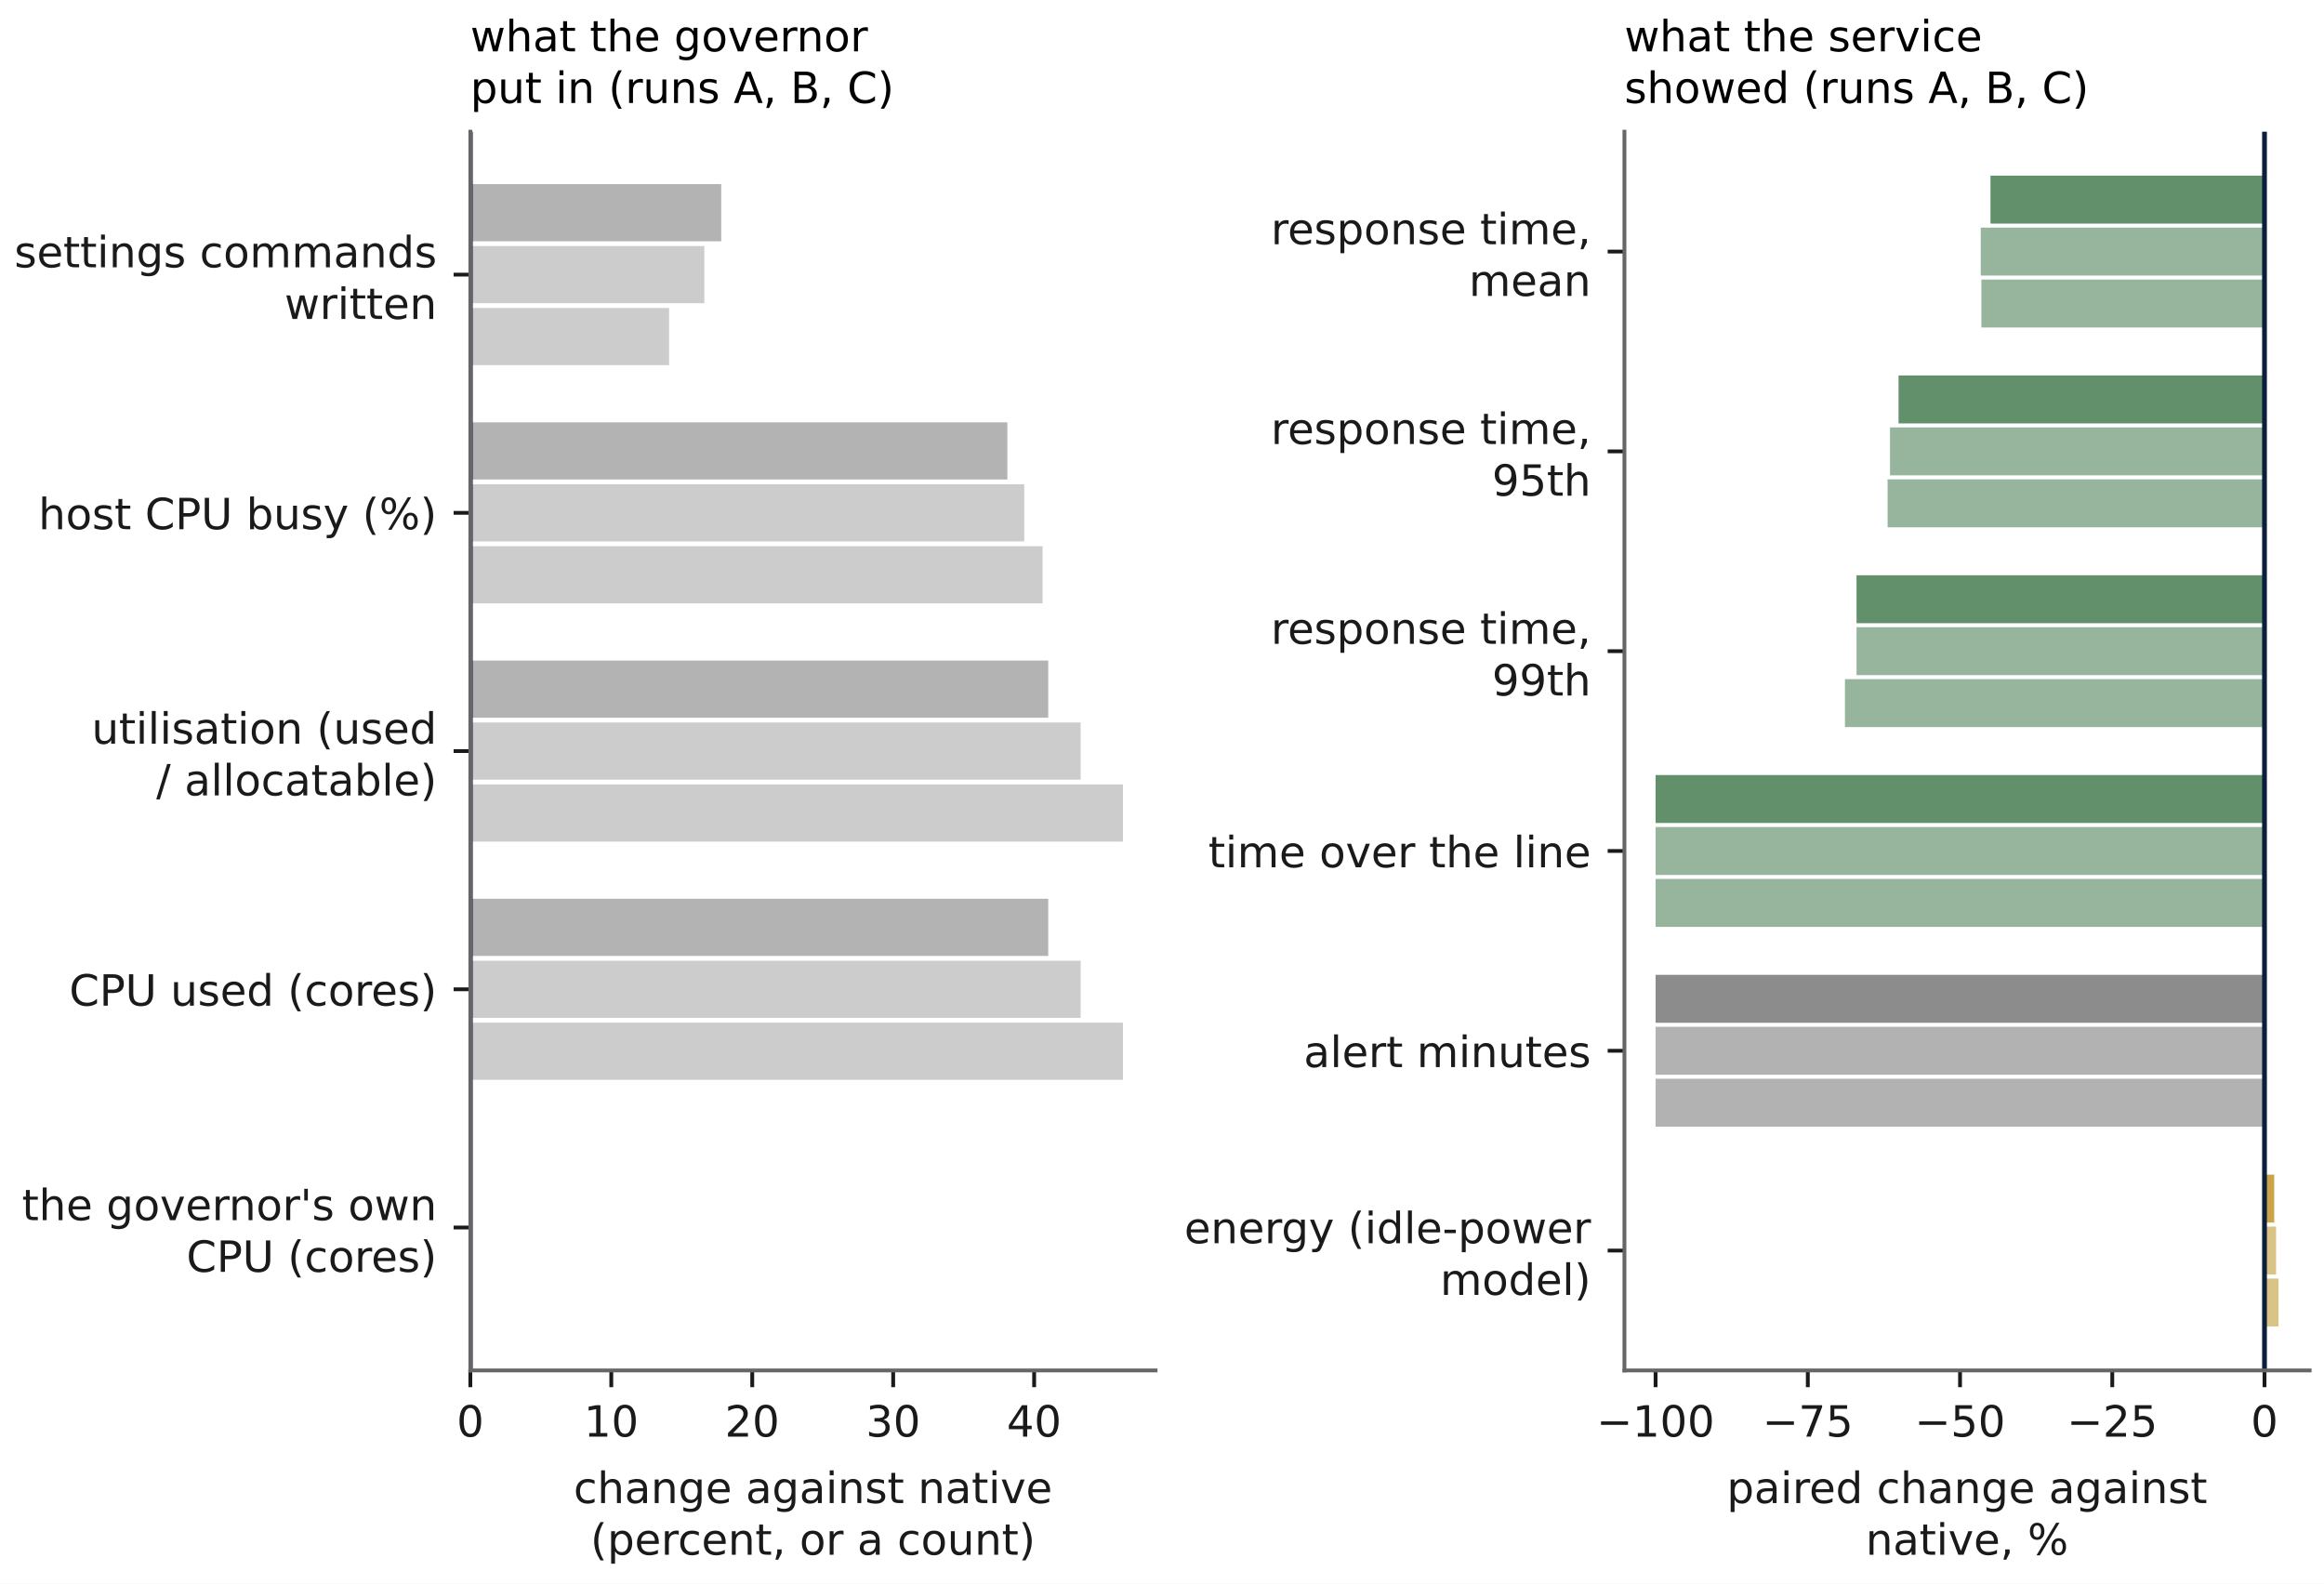
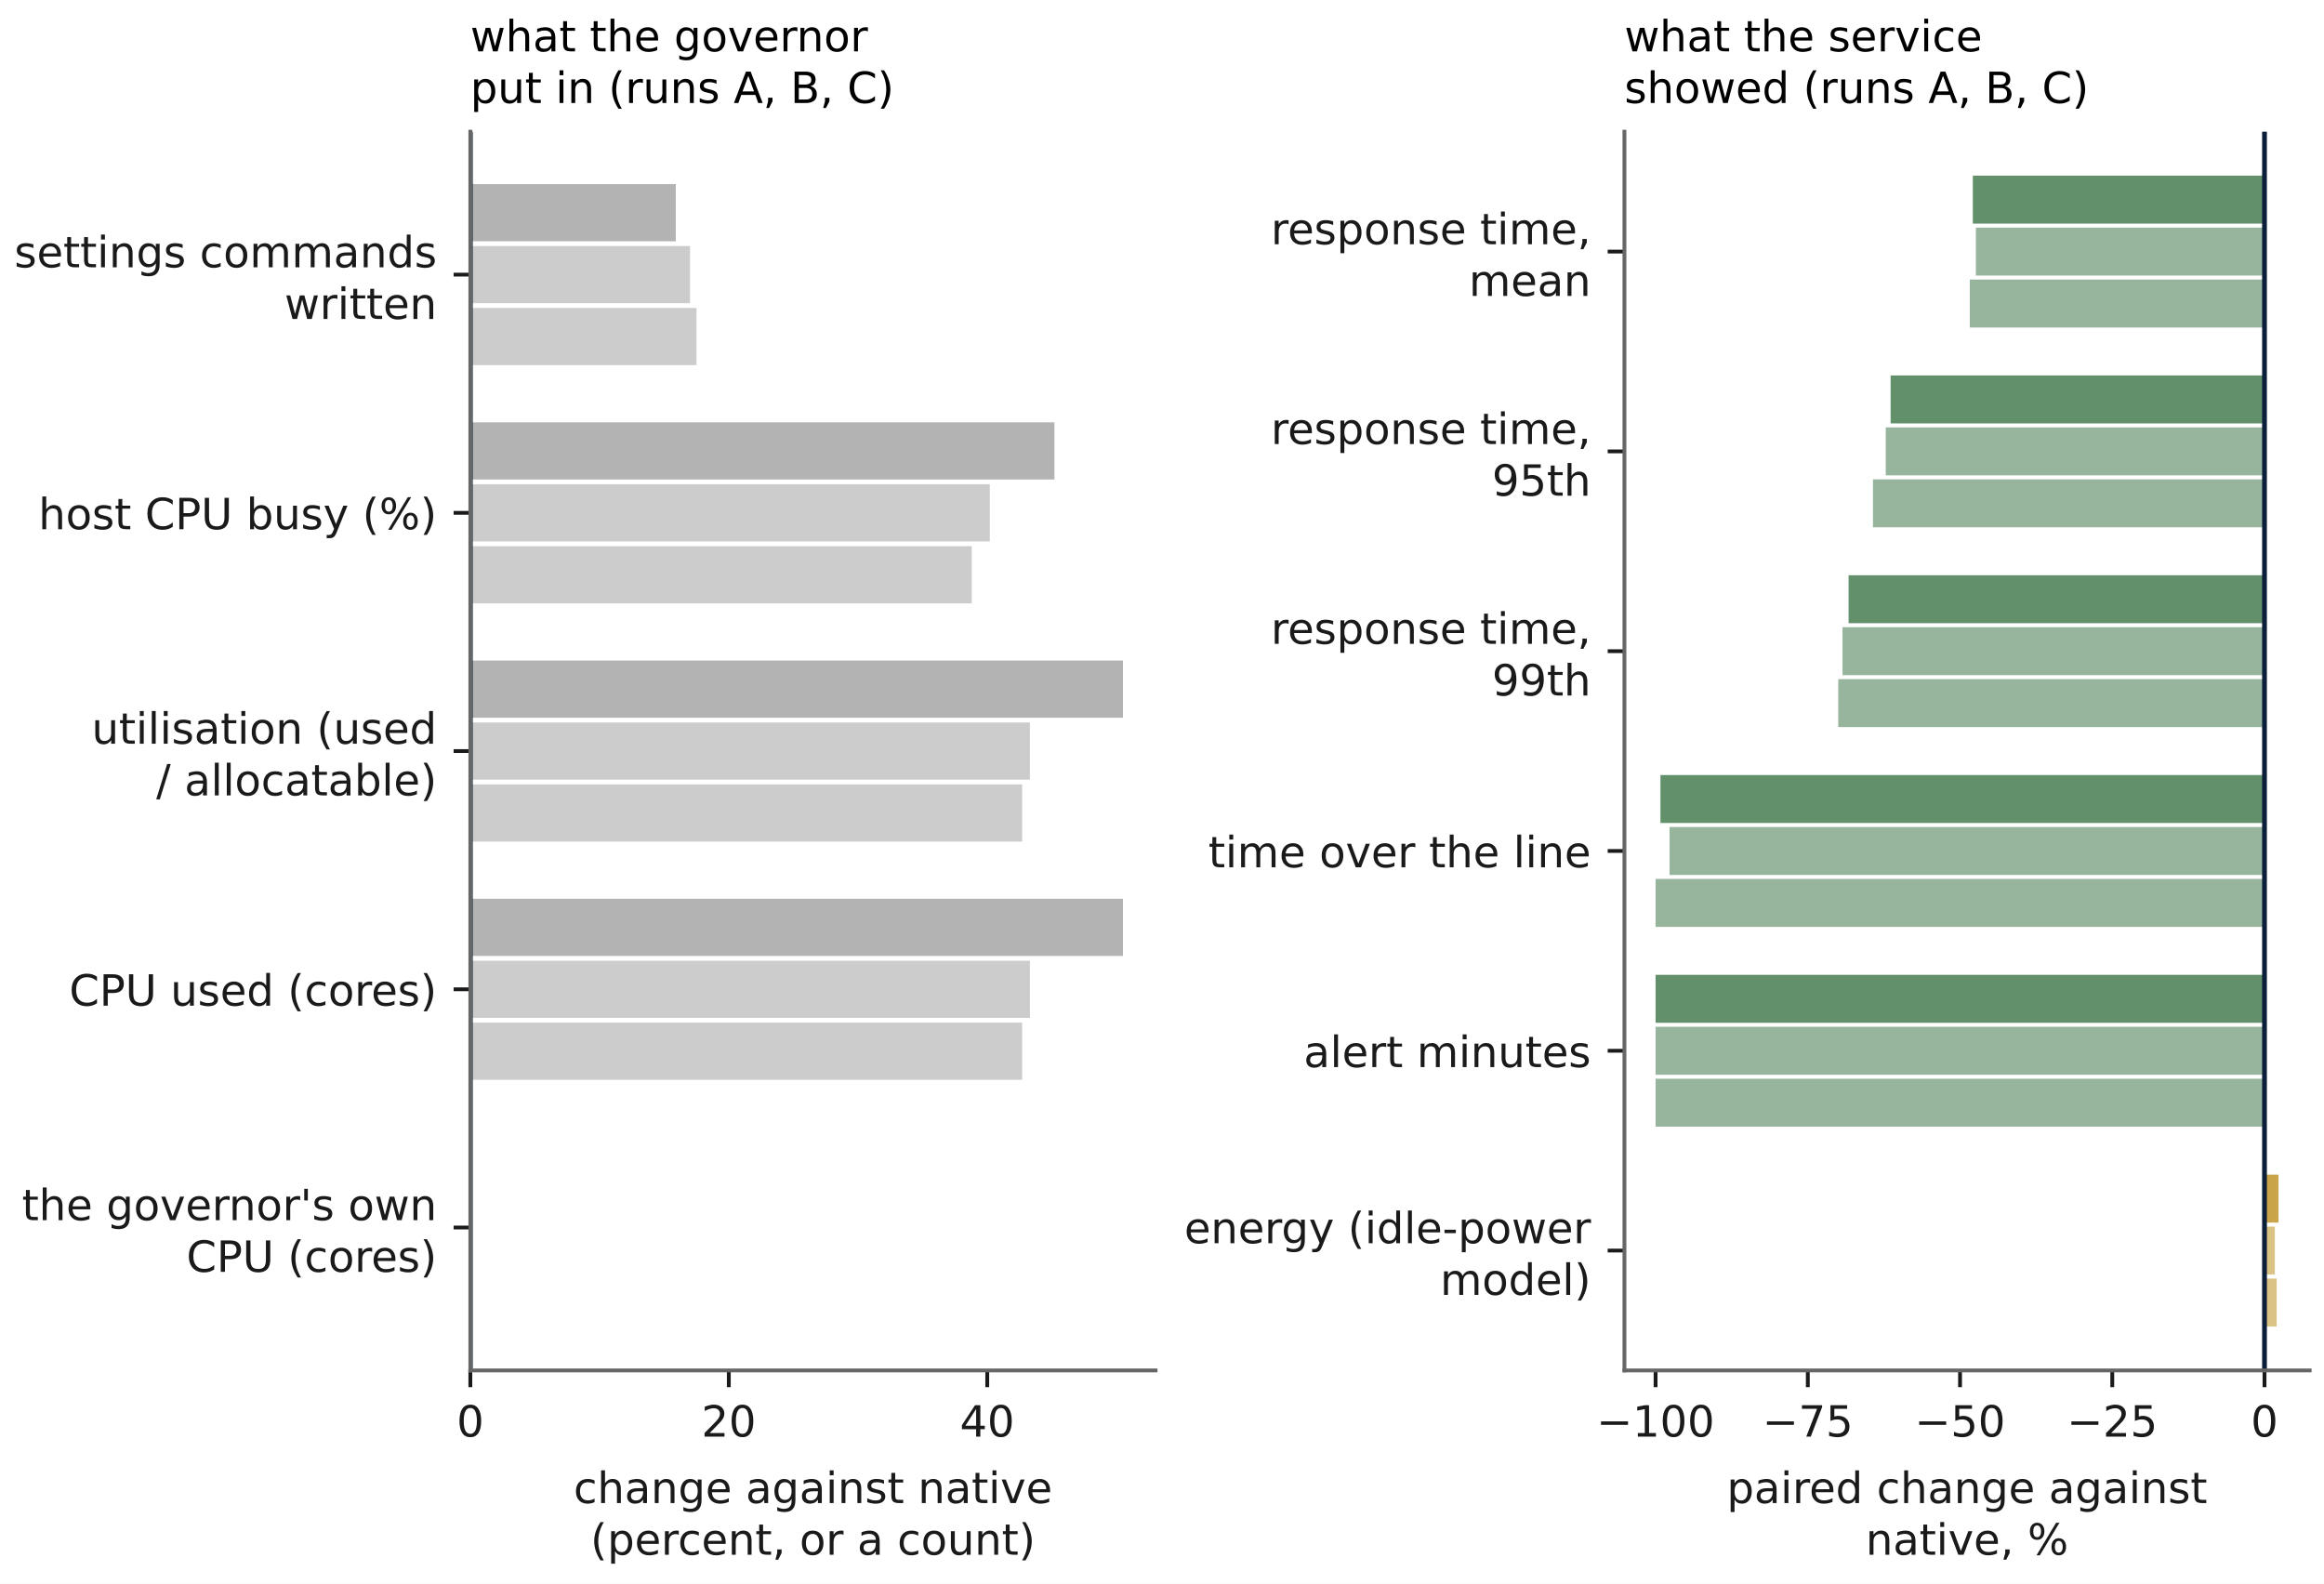
<svg xmlns="http://www.w3.org/2000/svg" xmlns:xlink="http://www.w3.org/1999/xlink" width="486pt" height="331.2pt" viewBox="0 0 486 331.2" version="1.1">
  <defs>
    <style type="text/css">*{stroke-linejoin: round; stroke-linecap: butt}</style>
  </defs>
  <g id="figure_1">
    <g id="patch_1">
      <path d="M 0 331.2  L 486 331.2  L 486 0  L 0 0  z " style="fill: #ffffff" />
    </g>
    <g id="axes_1">
      <g id="patch_2">
        <path d="M 98.359 286.595  L 241.654 286.595  L 241.654 27.542  L 98.359 27.542  z " style="fill: #ffffff" />
      </g>
      <g id="patch_3">
-         <path d="M 98.359 249.73  L 98.383 249.73  L 98.383 237.773  L 98.359 237.773  z " clip-path="url(#pb80e69e6e1)" style="fill: #9a9a9a; opacity: 0.75" />
+         <path d="M 98.359 249.73  L 98.381 249.73  L 98.381 237.773  L 98.359 237.773  z " clip-path="url(#pb80e69e6e1)" style="fill: #9a9a9a; opacity: 0.75" />
      </g>
      <g id="patch_4">
-         <path d="M 98.359 262.682  L 98.382 262.682  L 98.382 250.726  L 98.359 250.726  z " clip-path="url(#pb80e69e6e1)" style="fill: #9a9a9a; opacity: 0.5" />
+         <path d="M 98.359 262.682  L 98.38 262.682  L 98.38 250.726  L 98.359 250.726  z " clip-path="url(#pb80e69e6e1)" style="fill: #9a9a9a; opacity: 0.5" />
      </g>
      <g id="patch_5">
-         <path d="M 98.359 275.635  L 98.384 275.635  L 98.384 263.679  L 98.359 263.679  z " clip-path="url(#pb80e69e6e1)" style="fill: #9a9a9a; opacity: 0.5" />
+         <path d="M 98.359 275.635  L 98.379 275.635  L 98.379 263.679  L 98.359 263.679  z " clip-path="url(#pb80e69e6e1)" style="fill: #9a9a9a; opacity: 0.5" />
      </g>
      <g id="patch_6">
-         <path d="M 98.359 199.912  L 219.208 199.912  L 219.208 187.956  L 98.359 187.956  z " clip-path="url(#pb80e69e6e1)" style="fill: #9a9a9a; opacity: 0.75" />
+         <path d="M 98.359 199.912  L 234.83 199.912  L 234.83 187.956  L 98.359 187.956  z " clip-path="url(#pb80e69e6e1)" style="fill: #9a9a9a; opacity: 0.75" />
      </g>
      <g id="patch_7">
-         <path d="M 98.359 212.864  L 225.987 212.864  L 225.987 200.908  L 98.359 200.908  z " clip-path="url(#pb80e69e6e1)" style="fill: #9a9a9a; opacity: 0.5" />
+         <path d="M 98.359 212.864  L 215.373 212.864  L 215.373 200.908  L 98.359 200.908  z " clip-path="url(#pb80e69e6e1)" style="fill: #9a9a9a; opacity: 0.5" />
      </g>
      <g id="patch_8">
-         <path d="M 98.359 225.817  L 234.83 225.817  L 234.83 213.861  L 98.359 213.861  z " clip-path="url(#pb80e69e6e1)" style="fill: #9a9a9a; opacity: 0.5" />
+         <path d="M 98.359 225.817  L 213.751 225.817  L 213.751 213.861  L 98.359 213.861  z " clip-path="url(#pb80e69e6e1)" style="fill: #9a9a9a; opacity: 0.5" />
      </g>
      <g id="patch_9">
-         <path d="M 98.359 150.094  L 219.208 150.094  L 219.208 138.138  L 98.359 138.138  z " clip-path="url(#pb80e69e6e1)" style="fill: #9a9a9a; opacity: 0.75" />
+         <path d="M 98.359 150.094  L 234.83 150.094  L 234.83 138.138  L 98.359 138.138  z " clip-path="url(#pb80e69e6e1)" style="fill: #9a9a9a; opacity: 0.75" />
      </g>
      <g id="patch_10">
-         <path d="M 98.359 163.047  L 225.987 163.047  L 225.987 151.09  L 98.359 151.09  z " clip-path="url(#pb80e69e6e1)" style="fill: #9a9a9a; opacity: 0.5" />
+         <path d="M 98.359 163.047  L 215.373 163.047  L 215.373 151.09  L 98.359 151.09  z " clip-path="url(#pb80e69e6e1)" style="fill: #9a9a9a; opacity: 0.5" />
      </g>
      <g id="patch_11">
-         <path d="M 98.359 175.999  L 234.83 175.999  L 234.83 164.043  L 98.359 164.043  z " clip-path="url(#pb80e69e6e1)" style="fill: #9a9a9a; opacity: 0.5" />
+         <path d="M 98.359 175.999  L 213.751 175.999  L 213.751 164.043  L 98.359 164.043  z " clip-path="url(#pb80e69e6e1)" style="fill: #9a9a9a; opacity: 0.5" />
      </g>
      <g id="patch_12">
-         <path d="M 98.359 100.276  L 210.66 100.276  L 210.66 88.32  L 98.359 88.32  z " clip-path="url(#pb80e69e6e1)" style="fill: #9a9a9a; opacity: 0.75" />
+         <path d="M 98.359 100.276  L 220.507 100.276  L 220.507 88.32  L 98.359 88.32  z " clip-path="url(#pb80e69e6e1)" style="fill: #9a9a9a; opacity: 0.75" />
      </g>
      <g id="patch_13">
-         <path d="M 98.359 113.229  L 214.197 113.229  L 214.197 101.273  L 98.359 101.273  z " clip-path="url(#pb80e69e6e1)" style="fill: #9a9a9a; opacity: 0.5" />
+         <path d="M 98.359 113.229  L 206.995 113.229  L 206.995 101.273  L 98.359 101.273  z " clip-path="url(#pb80e69e6e1)" style="fill: #9a9a9a; opacity: 0.5" />
      </g>
      <g id="patch_14">
-         <path d="M 98.359 126.181  L 218.029 126.181  L 218.029 114.225  L 98.359 114.225  z " clip-path="url(#pb80e69e6e1)" style="fill: #9a9a9a; opacity: 0.5" />
+         <path d="M 98.359 126.181  L 203.212 126.181  L 203.212 114.225  L 98.359 114.225  z " clip-path="url(#pb80e69e6e1)" style="fill: #9a9a9a; opacity: 0.5" />
      </g>
      <g id="patch_15">
-         <path d="M 98.359 50.458  L 150.825 50.458  L 150.825 38.502  L 98.359 38.502  z " clip-path="url(#pb80e69e6e1)" style="fill: #9a9a9a; opacity: 0.75" />
+         <path d="M 98.359 50.458  L 141.327 50.458  L 141.327 38.502  L 98.359 38.502  z " clip-path="url(#pb80e69e6e1)" style="fill: #9a9a9a; opacity: 0.75" />
      </g>
      <g id="patch_16">
-         <path d="M 98.359 63.411  L 147.288 63.411  L 147.288 51.455  L 98.359 51.455  z " clip-path="url(#pb80e69e6e1)" style="fill: #9a9a9a; opacity: 0.5" />
+         <path d="M 98.359 63.411  L 144.3 63.411  L 144.3 51.455  L 98.359 51.455  z " clip-path="url(#pb80e69e6e1)" style="fill: #9a9a9a; opacity: 0.5" />
      </g>
      <g id="patch_17">
-         <path d="M 98.359 76.364  L 139.919 76.364  L 139.919 64.407  L 98.359 64.407  z " clip-path="url(#pb80e69e6e1)" style="fill: #9a9a9a; opacity: 0.5" />
+         <path d="M 98.359 76.364  L 145.651 76.364  L 145.651 64.407  L 98.359 64.407  z " clip-path="url(#pb80e69e6e1)" style="fill: #9a9a9a; opacity: 0.5" />
      </g>
      <g id="matplotlib.axis_1">
        <g id="xtick_1">
          <g id="line2d_1">
            <defs>
              <path id="m814b2a8047" d="M 0 0  L 0 3.5  " style="stroke: #1a1a1a; stroke-width: 0.8" />
            </defs>
            <g>
              <use xlink:href="#m814b2a8047" x="98.359" y="286.595" style="fill: #1a1a1a; stroke: #1a1a1a; stroke-width: 0.8" />
            </g>
          </g>
          <g id="text_1">
            <text style="font-size: 9px; font-family: 'DejaVu Sans'; text-anchor: middle; fill: #1a1a1a" x="98.359" y="300.433" transform="rotate(-0 98.35915 300.4327)">0</text>
          </g>
        </g>
        <g id="xtick_2">
          <g id="line2d_2">
            <g>
-               <use xlink:href="#m814b2a8047" x="127.834" y="286.595" style="fill: #1a1a1a; stroke: #1a1a1a; stroke-width: 0.8" />
+               <use xlink:href="#m814b2a8047" x="152.407" y="286.595" style="fill: #1a1a1a; stroke: #1a1a1a; stroke-width: 0.8" />
            </g>
          </g>
          <g id="text_2">
-             <text style="font-size: 9px; font-family: 'DejaVu Sans'; text-anchor: middle; fill: #1a1a1a" x="127.834" y="300.433" transform="rotate(-0 127.8345 300.4327)">10</text>
+             <text style="font-size: 9px; font-family: 'DejaVu Sans'; text-anchor: middle; fill: #1a1a1a" x="152.407" y="300.433" transform="rotate(-0 152.407 300.4327)">20</text>
          </g>
        </g>
        <g id="xtick_3">
          <g id="line2d_3">
            <g>
-               <use xlink:href="#m814b2a8047" x="157.31" y="286.595" style="fill: #1a1a1a; stroke: #1a1a1a; stroke-width: 0.8" />
+               <use xlink:href="#m814b2a8047" x="206.455" y="286.595" style="fill: #1a1a1a; stroke: #1a1a1a; stroke-width: 0.8" />
            </g>
          </g>
          <g id="text_3">
-             <text style="font-size: 9px; font-family: 'DejaVu Sans'; text-anchor: middle; fill: #1a1a1a" x="157.31" y="300.433" transform="rotate(-0 157.3098 300.4327)">20</text>
-           </g>
-         </g>
-         <g id="xtick_4">
-           <g id="line2d_4">
-             <g>
-               <use xlink:href="#m814b2a8047" x="186.785" y="286.595" style="fill: #1a1a1a; stroke: #1a1a1a; stroke-width: 0.8" />
-             </g>
-           </g>
-           <g id="text_4">
-             <text style="font-size: 9px; font-family: 'DejaVu Sans'; text-anchor: middle; fill: #1a1a1a" x="186.785" y="300.433" transform="rotate(-0 186.7852 300.4327)">30</text>
-           </g>
-         </g>
-         <g id="xtick_5">
-           <g id="line2d_5">
-             <g>
-               <use xlink:href="#m814b2a8047" x="216.261" y="286.595" style="fill: #1a1a1a; stroke: #1a1a1a; stroke-width: 0.8" />
-             </g>
-           </g>
-           <g id="text_5">
-             <text style="font-size: 9px; font-family: 'DejaVu Sans'; text-anchor: middle; fill: #1a1a1a" x="216.261" y="300.433" transform="rotate(-0 216.2605 300.4327)">40</text>
-           </g>
-         </g>
-         <g id="text_6">
+             <text style="font-size: 9px; font-family: 'DejaVu Sans'; text-anchor: middle; fill: #1a1a1a" x="206.455" y="300.433" transform="rotate(-0 206.4548 300.4327)">40</text>
+           </g>
+         </g>
+         <g id="text_4">
          <text style="font-size: 9px; font-family: 'DejaVu Sans'; fill: #1a1a1a" transform="translate(119.9459 314.3343)">change against native</text>
          <text style="font-size: 9px; font-family: 'DejaVu Sans'; fill: #1a1a1a" transform="translate(123.482 325.1361)">(percent, or a count)</text>
        </g>
      </g>
      <g id="matplotlib.axis_2">
        <g id="ytick_1">
-           <g id="line2d_6">
+           <g id="line2d_4">
            <defs>
              <path id="m31e56b5a68" d="M 0 0  L -3.5 0  " style="stroke: #1a1a1a; stroke-width: 0.8" />
            </defs>
            <g>
              <use xlink:href="#m31e56b5a68" x="98.359" y="256.704" style="fill: #1a1a1a; stroke: #1a1a1a; stroke-width: 0.8" />
            </g>
          </g>
-           <g id="text_7">
+           <g id="text_5">
            <text style="font-size: 9px; font-family: 'DejaVu Sans'; fill: #1a1a1a" transform="translate(4.59774 255.173)">the governor's own</text>
            <text style="font-size: 9px; font-family: 'DejaVu Sans'; fill: #1a1a1a" transform="translate(38.99462 265.9748)">CPU (cores)</text>
          </g>
        </g>
        <g id="ytick_2">
-           <g id="line2d_7">
+           <g id="line2d_5">
            <g>
              <use xlink:href="#m31e56b5a68" x="98.359" y="206.886" style="fill: #1a1a1a; stroke: #1a1a1a; stroke-width: 0.8" />
            </g>
          </g>
-           <g id="text_8">
+           <g id="text_6">
            <text style="font-size: 9px; font-family: 'DejaVu Sans'; text-anchor: end; fill: #1a1a1a" x="91.359" y="210.306" transform="rotate(-0 91.35915 210.3056)">CPU used (cores)</text>
          </g>
        </g>
        <g id="ytick_3">
-           <g id="line2d_8">
+           <g id="line2d_6">
            <g>
              <use xlink:href="#m31e56b5a68" x="98.359" y="157.069" style="fill: #1a1a1a; stroke: #1a1a1a; stroke-width: 0.8" />
            </g>
          </g>
-           <g id="text_9">
+           <g id="text_7">
            <text style="font-size: 9px; font-family: 'DejaVu Sans'; fill: #1a1a1a" transform="translate(19.1679 155.537)">utilisation (used</text>
            <text style="font-size: 9px; font-family: 'DejaVu Sans'; fill: #1a1a1a" transform="translate(32.67352 166.3395)">/ allocatable)</text>
          </g>
        </g>
        <g id="ytick_4">
-           <g id="line2d_9">
+           <g id="line2d_7">
            <g>
              <use xlink:href="#m31e56b5a68" x="98.359" y="107.251" style="fill: #1a1a1a; stroke: #1a1a1a; stroke-width: 0.8" />
            </g>
          </g>
-           <g id="text_10">
+           <g id="text_8">
            <text style="font-size: 9px; font-family: 'DejaVu Sans'; text-anchor: end; fill: #1a1a1a" x="91.359" y="110.67" transform="rotate(-0 91.35915 110.67)">host CPU busy (%)</text>
          </g>
        </g>
        <g id="ytick_5">
-           <g id="line2d_10">
+           <g id="line2d_8">
            <g>
              <use xlink:href="#m31e56b5a68" x="98.359" y="57.433" style="fill: #1a1a1a; stroke: #1a1a1a; stroke-width: 0.8" />
            </g>
          </g>
-           <g id="text_11">
+           <g id="text_9">
            <text style="font-size: 9px; font-family: 'DejaVu Sans'; fill: #1a1a1a" transform="translate(3.00024 55.90137)">settings commands</text>
            <text style="font-size: 9px; font-family: 'DejaVu Sans'; fill: #1a1a1a" transform="translate(59.50055 66.70383)">written</text>
          </g>
        </g>
      </g>
-       <g id="line2d_11">
+       <g id="line2d_9">
        <path d="M 98.359 286.595  L 98.359 27.542  " clip-path="url(#pb80e69e6e1)" style="fill: none; stroke: #0b1f3a; stroke-linecap: square" />
      </g>
      <g id="patch_18">
        <path d="M 98.359 286.595  L 98.359 27.542  " style="fill: none; stroke: #666666; stroke-width: 0.8; stroke-linejoin: miter; stroke-linecap: square" />
      </g>
      <g id="patch_19">
        <path d="M 98.359 286.595  L 241.654 286.595  " style="fill: none; stroke: #666666; stroke-width: 0.8; stroke-linejoin: miter; stroke-linecap: square" />
      </g>
-       <g id="text_12">
+       <g id="text_10">
        <text style="font-size: 9px; font-family: 'DejaVu Sans'" transform="translate(98.35915 10.73971)">what the governor</text>
        <text style="font-size: 9px; font-family: 'DejaVu Sans'" transform="translate(98.35915 21.54217)">put in (runs A, B, C)</text>
      </g>
    </g>
    <g id="axes_2">
      <g id="patch_20">
        <path d="M 339.705 286.595  L 483 286.595  L 483 27.542  L 339.705 27.542  z " style="fill: #ffffff" />
      </g>
      <g id="patch_21">
-         <path d="M 473.558 255.676  L 475.595 255.676  L 475.595 245.648  L 473.558 245.648  z " clip-path="url(#p709eca5e6e)" style="fill: #b8860b; opacity: 0.75" />
+         <path d="M 473.558 255.676  L 476.486 255.676  L 476.486 245.648  L 473.558 245.648  z " clip-path="url(#p709eca5e6e)" style="fill: #b8860b; opacity: 0.75" />
      </g>
      <g id="patch_22">
-         <path d="M 473.558 266.539  L 475.977 266.539  L 475.977 256.511  L 473.558 256.511  z " clip-path="url(#p709eca5e6e)" style="fill: #b8860b; opacity: 0.5" />
+         <path d="M 473.558 266.539  L 475.722 266.539  L 475.722 256.511  L 473.558 256.511  z " clip-path="url(#p709eca5e6e)" style="fill: #b8860b; opacity: 0.5" />
      </g>
      <g id="patch_23">
-         <path d="M 473.558 277.403  L 476.486 277.403  L 476.486 267.375  L 473.558 267.375  z " clip-path="url(#p709eca5e6e)" style="fill: #b8860b; opacity: 0.5" />
+         <path d="M 473.558 277.403  L 476.104 277.403  L 476.104 267.375  L 473.558 267.375  z " clip-path="url(#p709eca5e6e)" style="fill: #b8860b; opacity: 0.5" />
      </g>
      <g id="patch_24">
-         <path d="M 473.558 213.893  L 346.219 213.893  L 346.219 203.865  L 473.558 203.865  z " clip-path="url(#p709eca5e6e)" style="fill: #666666; opacity: 0.75" />
+         <path d="M 473.558 213.893  L 346.219 213.893  L 346.219 203.865  L 473.558 203.865  z " clip-path="url(#p709eca5e6e)" style="fill: #2e6b3a; opacity: 0.75" />
      </g>
      <g id="patch_25">
-         <path d="M 473.558 224.756  L 346.219 224.756  L 346.219 214.729  L 473.558 214.729  z " clip-path="url(#p709eca5e6e)" style="fill: #666666; opacity: 0.5" />
+         <path d="M 473.558 224.756  L 346.219 224.756  L 346.219 214.729  L 473.558 214.729  z " clip-path="url(#p709eca5e6e)" style="fill: #2e6b3a; opacity: 0.5" />
      </g>
      <g id="patch_26">
-         <path d="M 473.558 235.62  L 346.219 235.62  L 346.219 225.592  L 473.558 225.592  z " clip-path="url(#p709eca5e6e)" style="fill: #666666; opacity: 0.5" />
+         <path d="M 473.558 235.62  L 346.219 235.62  L 346.219 225.592  L 473.558 225.592  z " clip-path="url(#p709eca5e6e)" style="fill: #2e6b3a; opacity: 0.5" />
      </g>
      <g id="patch_27">
-         <path d="M 473.558 172.11  L 346.219 172.11  L 346.219 162.082  L 473.558 162.082  z " clip-path="url(#p709eca5e6e)" style="fill: #2e6b3a; opacity: 0.75" />
+         <path d="M 473.558 172.11  L 347.237 172.11  L 347.237 162.082  L 473.558 162.082  z " clip-path="url(#p709eca5e6e)" style="fill: #2e6b3a; opacity: 0.75" />
      </g>
      <g id="patch_28">
-         <path d="M 473.558 182.974  L 346.219 182.974  L 346.219 172.946  L 473.558 172.946  z " clip-path="url(#p709eca5e6e)" style="fill: #2e6b3a; opacity: 0.5" />
+         <path d="M 473.558 182.974  L 349.148 182.974  L 349.148 172.946  L 473.558 172.946  z " clip-path="url(#p709eca5e6e)" style="fill: #2e6b3a; opacity: 0.5" />
      </g>
      <g id="patch_29">
        <path d="M 473.558 193.837  L 346.219 193.837  L 346.219 183.809  L 473.558 183.809  z " clip-path="url(#p709eca5e6e)" style="fill: #2e6b3a; opacity: 0.5" />
      </g>
      <g id="patch_30">
-         <path d="M 473.558 130.328  L 388.241 130.328  L 388.241 120.3  L 473.558 120.3  z " clip-path="url(#p709eca5e6e)" style="fill: #2e6b3a; opacity: 0.75" />
+         <path d="M 473.558 130.328  L 386.585 130.328  L 386.585 120.3  L 473.558 120.3  z " clip-path="url(#p709eca5e6e)" style="fill: #2e6b3a; opacity: 0.75" />
      </g>
      <g id="patch_31">
-         <path d="M 473.558 141.191  L 388.241 141.191  L 388.241 131.163  L 473.558 131.163  z " clip-path="url(#p709eca5e6e)" style="fill: #2e6b3a; opacity: 0.5" />
+         <path d="M 473.558 141.191  L 385.312 141.191  L 385.312 131.163  L 473.558 131.163  z " clip-path="url(#p709eca5e6e)" style="fill: #2e6b3a; opacity: 0.5" />
      </g>
      <g id="patch_32">
-         <path d="M 473.558 152.055  L 385.821 152.055  L 385.821 142.027  L 473.558 142.027  z " clip-path="url(#p709eca5e6e)" style="fill: #2e6b3a; opacity: 0.5" />
+         <path d="M 473.558 152.055  L 384.42 152.055  L 384.42 142.027  L 473.558 142.027  z " clip-path="url(#p709eca5e6e)" style="fill: #2e6b3a; opacity: 0.5" />
      </g>
      <g id="patch_33">
-         <path d="M 473.558 88.545  L 397.027 88.545  L 397.027 78.517  L 473.558 78.517  z " clip-path="url(#p709eca5e6e)" style="fill: #2e6b3a; opacity: 0.75" />
+         <path d="M 473.558 88.545  L 395.372 88.545  L 395.372 78.517  L 473.558 78.517  z " clip-path="url(#p709eca5e6e)" style="fill: #2e6b3a; opacity: 0.75" />
      </g>
      <g id="patch_34">
-         <path d="M 473.558 99.408  L 395.244 99.408  L 395.244 89.381  L 473.558 89.381  z " clip-path="url(#p709eca5e6e)" style="fill: #2e6b3a; opacity: 0.5" />
+         <path d="M 473.558 99.408  L 394.353 99.408  L 394.353 89.381  L 473.558 89.381  z " clip-path="url(#p709eca5e6e)" style="fill: #2e6b3a; opacity: 0.5" />
      </g>
      <g id="patch_35">
-         <path d="M 473.558 110.272  L 394.735 110.272  L 394.735 100.244  L 473.558 100.244  z " clip-path="url(#p709eca5e6e)" style="fill: #2e6b3a; opacity: 0.5" />
+         <path d="M 473.558 110.272  L 391.679 110.272  L 391.679 100.244  L 473.558 100.244  z " clip-path="url(#p709eca5e6e)" style="fill: #2e6b3a; opacity: 0.5" />
      </g>
      <g id="patch_36">
-         <path d="M 473.558 46.762  L 416.255 46.762  L 416.255 36.734  L 473.558 36.734  z " clip-path="url(#p709eca5e6e)" style="fill: #2e6b3a; opacity: 0.75" />
+         <path d="M 473.558 46.762  L 412.562 46.762  L 412.562 36.734  L 473.558 36.734  z " clip-path="url(#p709eca5e6e)" style="fill: #2e6b3a; opacity: 0.75" />
      </g>
      <g id="patch_37">
-         <path d="M 473.558 57.626  L 414.218 57.626  L 414.218 47.598  L 473.558 47.598  z " clip-path="url(#p709eca5e6e)" style="fill: #2e6b3a; opacity: 0.5" />
+         <path d="M 473.558 57.626  L 413.199 57.626  L 413.199 47.598  L 473.558 47.598  z " clip-path="url(#p709eca5e6e)" style="fill: #2e6b3a; opacity: 0.5" />
      </g>
      <g id="patch_38">
-         <path d="M 473.558 68.489  L 414.345 68.489  L 414.345 58.461  L 473.558 58.461  z " clip-path="url(#p709eca5e6e)" style="fill: #2e6b3a; opacity: 0.5" />
+         <path d="M 473.558 68.489  L 411.926 68.489  L 411.926 58.461  L 473.558 58.461  z " clip-path="url(#p709eca5e6e)" style="fill: #2e6b3a; opacity: 0.5" />
      </g>
      <g id="matplotlib.axis_3">
+         <g id="xtick_4">
+           <g id="line2d_10">
+             <g>
+               <use xlink:href="#m814b2a8047" x="346.219" y="286.595" style="fill: #1a1a1a; stroke: #1a1a1a; stroke-width: 0.8" />
+             </g>
+           </g>
+           <g id="text_11">
+             <text style="font-size: 9px; font-family: 'DejaVu Sans'; text-anchor: middle; fill: #1a1a1a" x="346.219" y="300.433" transform="rotate(-0 346.2188 300.4327)">−100</text>
+           </g>
+         </g>
+         <g id="xtick_5">
+           <g id="line2d_11">
+             <g>
+               <use xlink:href="#m814b2a8047" x="378.053" y="286.595" style="fill: #1a1a1a; stroke: #1a1a1a; stroke-width: 0.8" />
+             </g>
+           </g>
+           <g id="text_12">
+             <text style="font-size: 9px; font-family: 'DejaVu Sans'; text-anchor: middle; fill: #1a1a1a" x="378.053" y="300.433" transform="rotate(-0 378.0535 300.4327)">−75</text>
+           </g>
+         </g>
        <g id="xtick_6">
          <g id="line2d_12">
            <g>
-               <use xlink:href="#m814b2a8047" x="346.219" y="286.595" style="fill: #1a1a1a; stroke: #1a1a1a; stroke-width: 0.8" />
+               <use xlink:href="#m814b2a8047" x="409.888" y="286.595" style="fill: #1a1a1a; stroke: #1a1a1a; stroke-width: 0.8" />
            </g>
          </g>
          <g id="text_13">
-             <text style="font-size: 9px; font-family: 'DejaVu Sans'; text-anchor: middle; fill: #1a1a1a" x="346.219" y="300.433" transform="rotate(-0 346.2188 300.4327)">−100</text>
+             <text style="font-size: 9px; font-family: 'DejaVu Sans'; text-anchor: middle; fill: #1a1a1a" x="409.888" y="300.433" transform="rotate(-0 409.8882 300.4327)">−50</text>
          </g>
        </g>
        <g id="xtick_7">
          <g id="line2d_13">
            <g>
-               <use xlink:href="#m814b2a8047" x="378.053" y="286.595" style="fill: #1a1a1a; stroke: #1a1a1a; stroke-width: 0.8" />
+               <use xlink:href="#m814b2a8047" x="441.723" y="286.595" style="fill: #1a1a1a; stroke: #1a1a1a; stroke-width: 0.8" />
            </g>
          </g>
          <g id="text_14">
-             <text style="font-size: 9px; font-family: 'DejaVu Sans'; text-anchor: middle; fill: #1a1a1a" x="378.053" y="300.433" transform="rotate(-0 378.0535 300.4327)">−75</text>
+             <text style="font-size: 9px; font-family: 'DejaVu Sans'; text-anchor: middle; fill: #1a1a1a" x="441.723" y="300.433" transform="rotate(-0 441.7229 300.4327)">−25</text>
          </g>
        </g>
        <g id="xtick_8">
          <g id="line2d_14">
            <g>
-               <use xlink:href="#m814b2a8047" x="409.888" y="286.595" style="fill: #1a1a1a; stroke: #1a1a1a; stroke-width: 0.8" />
+               <use xlink:href="#m814b2a8047" x="473.558" y="286.595" style="fill: #1a1a1a; stroke: #1a1a1a; stroke-width: 0.8" />
            </g>
          </g>
          <g id="text_15">
-             <text style="font-size: 9px; font-family: 'DejaVu Sans'; text-anchor: middle; fill: #1a1a1a" x="409.888" y="300.433" transform="rotate(-0 409.8882 300.4327)">−50</text>
-           </g>
-         </g>
-         <g id="xtick_9">
-           <g id="line2d_15">
-             <g>
-               <use xlink:href="#m814b2a8047" x="441.723" y="286.595" style="fill: #1a1a1a; stroke: #1a1a1a; stroke-width: 0.8" />
-             </g>
-           </g>
-           <g id="text_16">
-             <text style="font-size: 9px; font-family: 'DejaVu Sans'; text-anchor: middle; fill: #1a1a1a" x="441.723" y="300.433" transform="rotate(-0 441.7229 300.4327)">−25</text>
-           </g>
-         </g>
-         <g id="xtick_10">
-           <g id="line2d_16">
-             <g>
-               <use xlink:href="#m814b2a8047" x="473.558" y="286.595" style="fill: #1a1a1a; stroke: #1a1a1a; stroke-width: 0.8" />
-             </g>
-           </g>
-           <g id="text_17">
            <text style="font-size: 9px; font-family: 'DejaVu Sans'; text-anchor: middle; fill: #1a1a1a" x="473.558" y="300.433" transform="rotate(-0 473.5576 300.4327)">0</text>
          </g>
        </g>
-         <g id="text_18">
+         <g id="text_16">
          <text style="font-size: 9px; font-family: 'DejaVu Sans'; fill: #1a1a1a" transform="translate(361.1073 314.3343)">paired change against</text>
          <text style="font-size: 9px; font-family: 'DejaVu Sans'; fill: #1a1a1a" transform="translate(390.1604 325.1368)">native, %</text>
        </g>
      </g>
      <g id="matplotlib.axis_4">
        <g id="ytick_6">
-           <g id="line2d_17">
+           <g id="line2d_15">
            <g>
              <use xlink:href="#m31e56b5a68" x="339.705" y="261.525" style="fill: #1a1a1a; stroke: #1a1a1a; stroke-width: 0.8" />
            </g>
          </g>
-           <g id="text_19">
+           <g id="text_17">
            <text style="font-size: 9px; font-family: 'DejaVu Sans'; fill: #1a1a1a" transform="translate(247.654 259.9937)">energy (idle-power</text>
            <text style="font-size: 9px; font-family: 'DejaVu Sans'; fill: #1a1a1a" transform="translate(301.1688 270.7962)">model)</text>
          </g>
        </g>
        <g id="ytick_7">
+           <g id="line2d_16">
+             <g>
+               <use xlink:href="#m31e56b5a68" x="339.705" y="219.743" style="fill: #1a1a1a; stroke: #1a1a1a; stroke-width: 0.8" />
+             </g>
+           </g>
+           <g id="text_18">
+             <text style="font-size: 9px; font-family: 'DejaVu Sans'; text-anchor: end; fill: #1a1a1a" x="332.705" y="223.162" transform="rotate(-0 332.7054 223.1618)">alert minutes</text>
+           </g>
+         </g>
+         <g id="ytick_8">
+           <g id="line2d_17">
+             <g>
+               <use xlink:href="#m31e56b5a68" x="339.705" y="177.96" style="fill: #1a1a1a; stroke: #1a1a1a; stroke-width: 0.8" />
+             </g>
+           </g>
+           <g id="text_19">
+             <text style="font-size: 9px; font-family: 'DejaVu Sans'; text-anchor: end; fill: #1a1a1a" x="332.705" y="181.379" transform="rotate(-0 332.7054 181.3791)">time over the line</text>
+           </g>
+         </g>
+         <g id="ytick_9">
          <g id="line2d_18">
            <g>
-               <use xlink:href="#m31e56b5a68" x="339.705" y="219.743" style="fill: #1a1a1a; stroke: #1a1a1a; stroke-width: 0.8" />
+               <use xlink:href="#m31e56b5a68" x="339.705" y="136.177" style="fill: #1a1a1a; stroke: #1a1a1a; stroke-width: 0.8" />
            </g>
          </g>
          <g id="text_20">
-             <text style="font-size: 9px; font-family: 'DejaVu Sans'; text-anchor: end; fill: #1a1a1a" x="332.705" y="223.162" transform="rotate(-0 332.7054 223.1618)">alert minutes</text>
-           </g>
-         </g>
-         <g id="ytick_8">
-           <g id="line2d_19">
-             <g>
-               <use xlink:href="#m31e56b5a68" x="339.705" y="177.96" style="fill: #1a1a1a; stroke: #1a1a1a; stroke-width: 0.8" />
-             </g>
-           </g>
-           <g id="text_21">
-             <text style="font-size: 9px; font-family: 'DejaVu Sans'; text-anchor: end; fill: #1a1a1a" x="332.705" y="181.379" transform="rotate(-0 332.7054 181.3791)">time over the line</text>
-           </g>
-         </g>
-         <g id="ytick_9">
-           <g id="line2d_20">
-             <g>
-               <use xlink:href="#m31e56b5a68" x="339.705" y="136.177" style="fill: #1a1a1a; stroke: #1a1a1a; stroke-width: 0.8" />
-             </g>
-           </g>
-           <g id="text_22">
            <text style="font-size: 9px; font-family: 'DejaVu Sans'; fill: #1a1a1a" transform="translate(265.7735 134.6457)">response time,</text>
            <text style="font-size: 9px; font-family: 'DejaVu Sans'; fill: #1a1a1a" transform="translate(312.0209 145.4481)">99th</text>
          </g>
        </g>
        <g id="ytick_10">
-           <g id="line2d_21">
+           <g id="line2d_19">
            <g>
              <use xlink:href="#m31e56b5a68" x="339.705" y="94.394" style="fill: #1a1a1a; stroke: #1a1a1a; stroke-width: 0.8" />
            </g>
          </g>
-           <g id="text_23">
+           <g id="text_21">
            <text style="font-size: 9px; font-family: 'DejaVu Sans'; fill: #1a1a1a" transform="translate(265.7735 92.86298)">response time,</text>
            <text style="font-size: 9px; font-family: 'DejaVu Sans'; fill: #1a1a1a" transform="translate(312.0209 103.6654)">95th</text>
          </g>
        </g>
        <g id="ytick_11">
-           <g id="line2d_22">
+           <g id="line2d_20">
            <g>
              <use xlink:href="#m31e56b5a68" x="339.705" y="52.612" style="fill: #1a1a1a; stroke: #1a1a1a; stroke-width: 0.8" />
            </g>
          </g>
-           <g id="text_24">
+           <g id="text_22">
            <text style="font-size: 9px; font-family: 'DejaVu Sans'; fill: #1a1a1a" transform="translate(265.7735 51.08064)">response time,</text>
            <text style="font-size: 9px; font-family: 'DejaVu Sans'; fill: #1a1a1a" transform="translate(307.182 61.8824)">mean</text>
          </g>
        </g>
      </g>
-       <g id="line2d_23">
+       <g id="line2d_21">
        <path d="M 473.558 286.595  L 473.558 27.542  " clip-path="url(#p709eca5e6e)" style="fill: none; stroke: #0b1f3a; stroke-linecap: square" />
      </g>
      <g id="patch_39">
        <path d="M 339.705 286.595  L 339.705 27.542  " style="fill: none; stroke: #666666; stroke-width: 0.8; stroke-linejoin: miter; stroke-linecap: square" />
      </g>
      <g id="patch_40">
        <path d="M 339.705 286.595  L 483 286.595  " style="fill: none; stroke: #666666; stroke-width: 0.8; stroke-linejoin: miter; stroke-linecap: square" />
      </g>
-       <g id="text_25">
+       <g id="text_23">
        <text style="font-size: 9px; font-family: 'DejaVu Sans'" transform="translate(339.7054 10.73971)">what the service</text>
        <text style="font-size: 9px; font-family: 'DejaVu Sans'" transform="translate(339.7054 21.54217)">showed (runs A, B, C)</text>
      </g>
    </g>
  </g>
  <defs>
    <clipPath id="pb80e69e6e1">
      <rect x="98.359" y="27.542" width="143.294" height="259.053" />
    </clipPath>
    <clipPath id="p709eca5e6e">
      <rect x="339.705" y="27.542" width="143.294" height="259.053" />
    </clipPath>
  </defs>
</svg>
